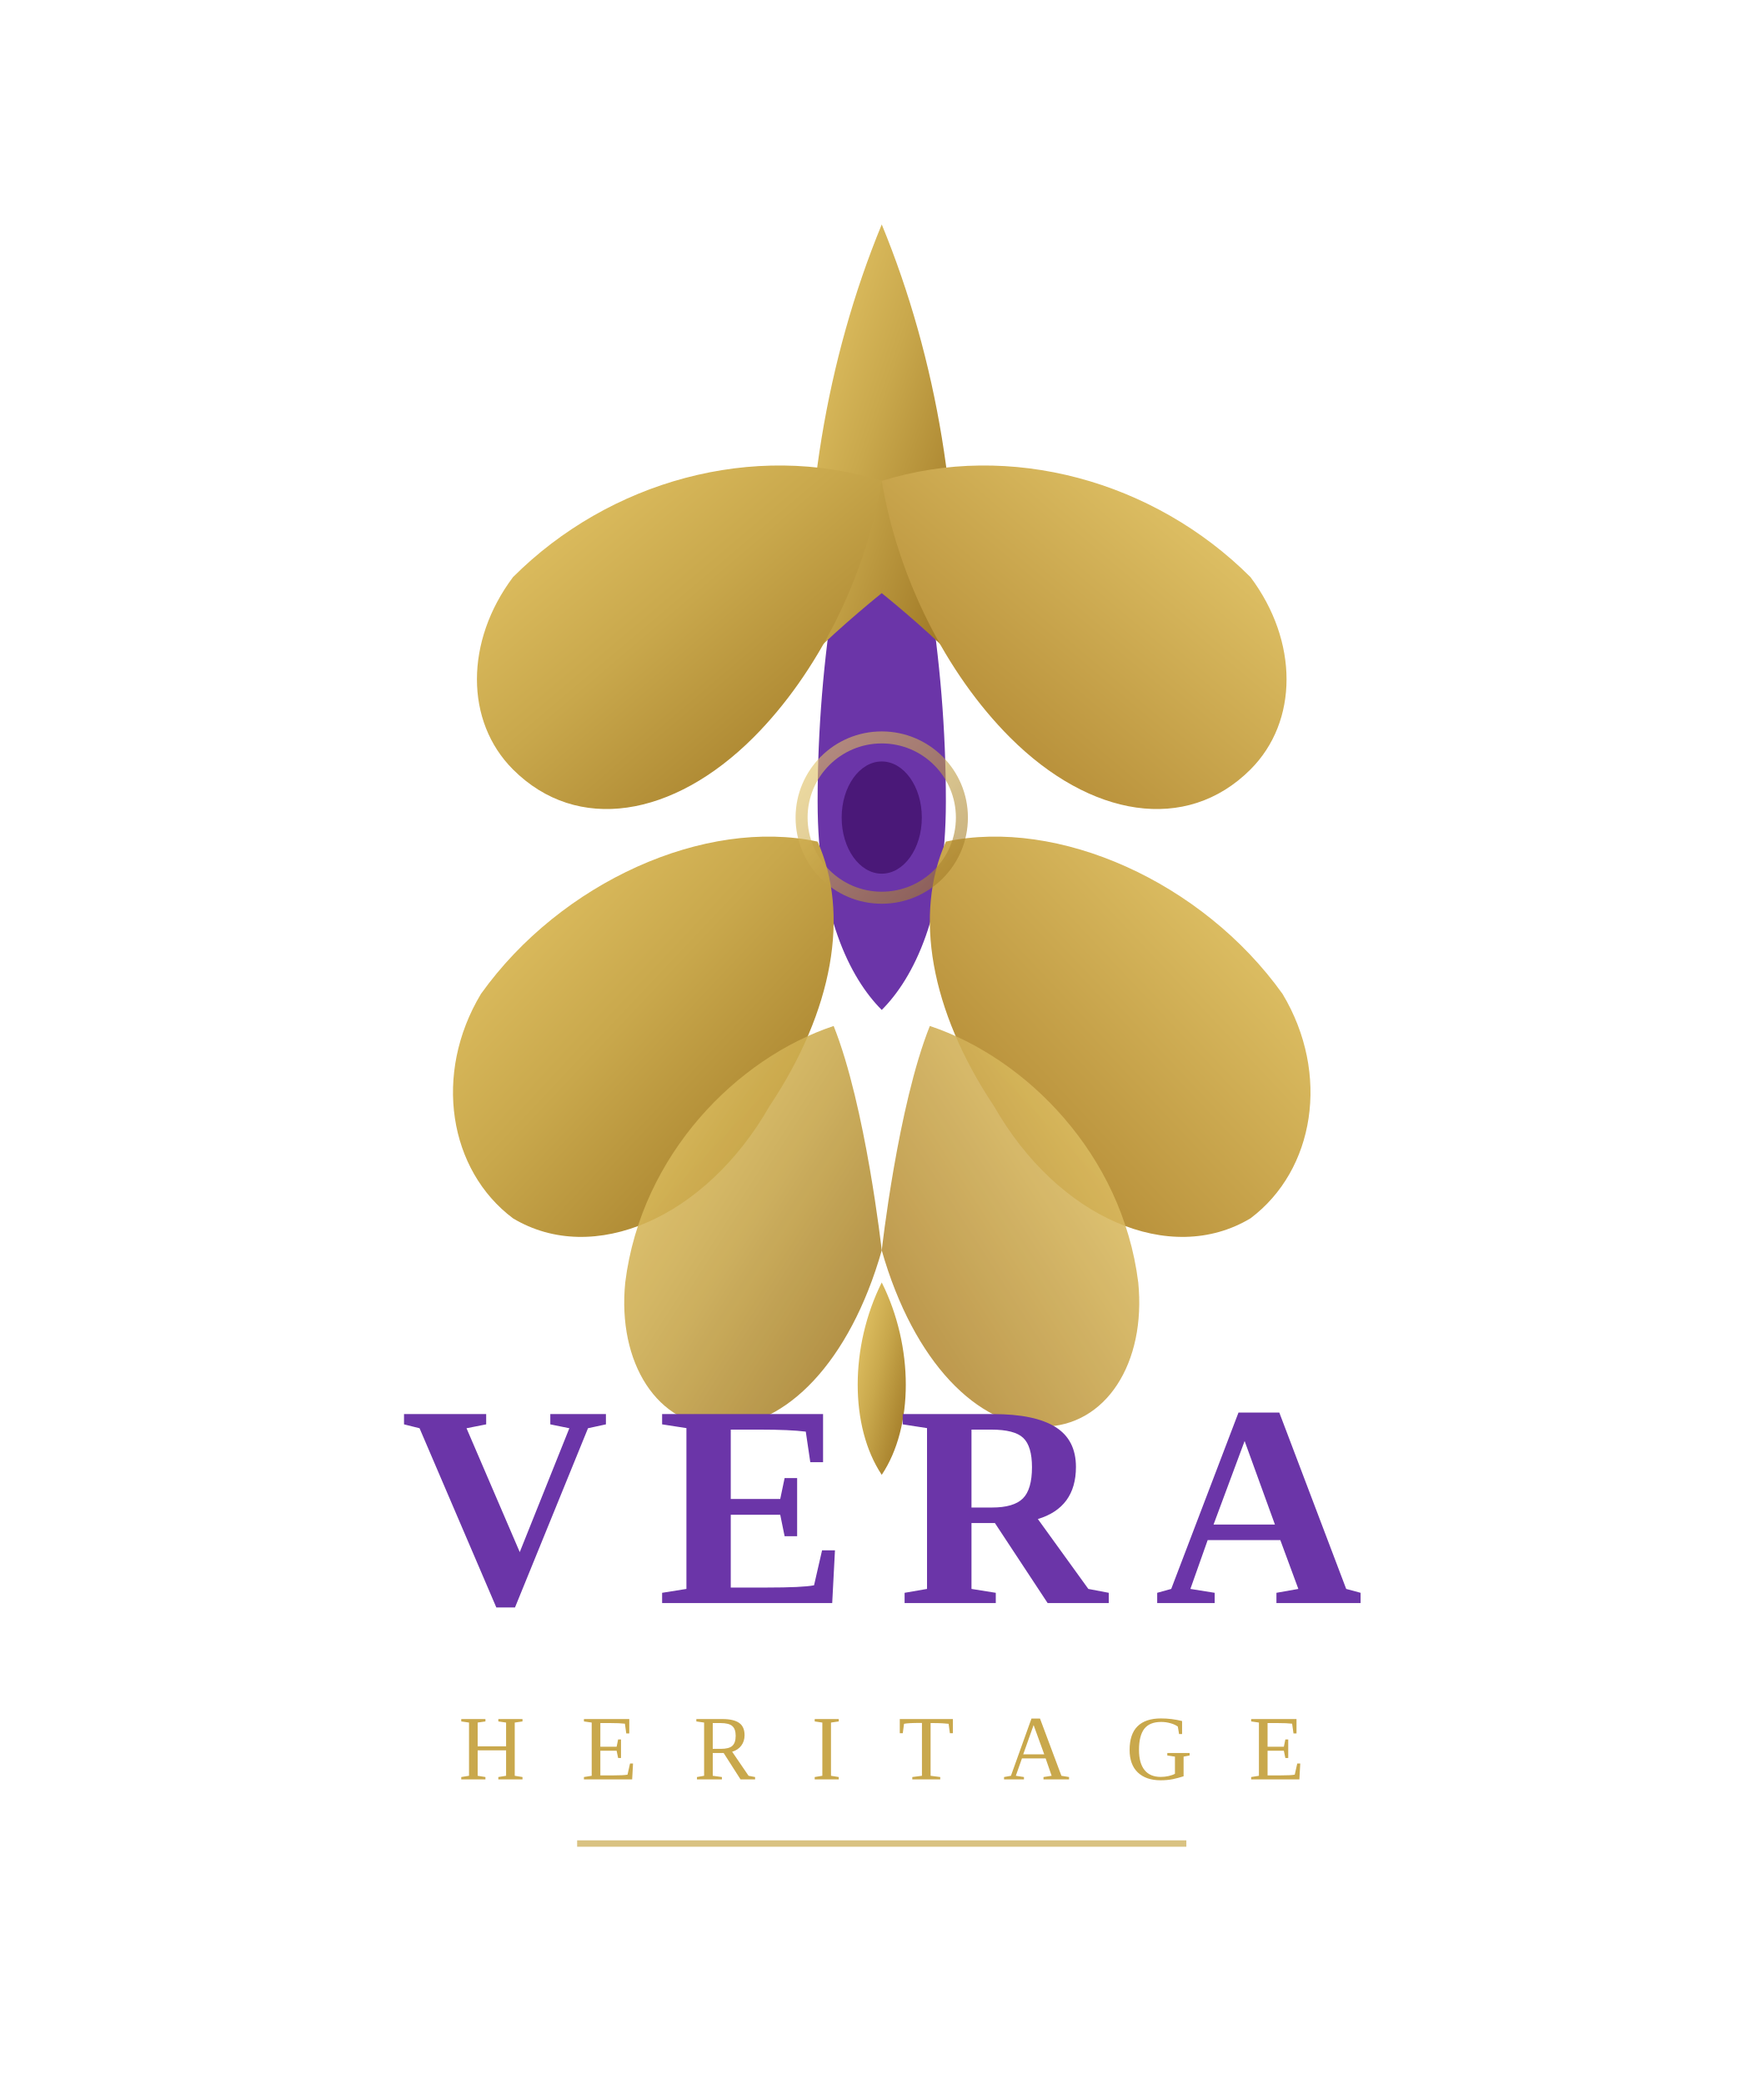
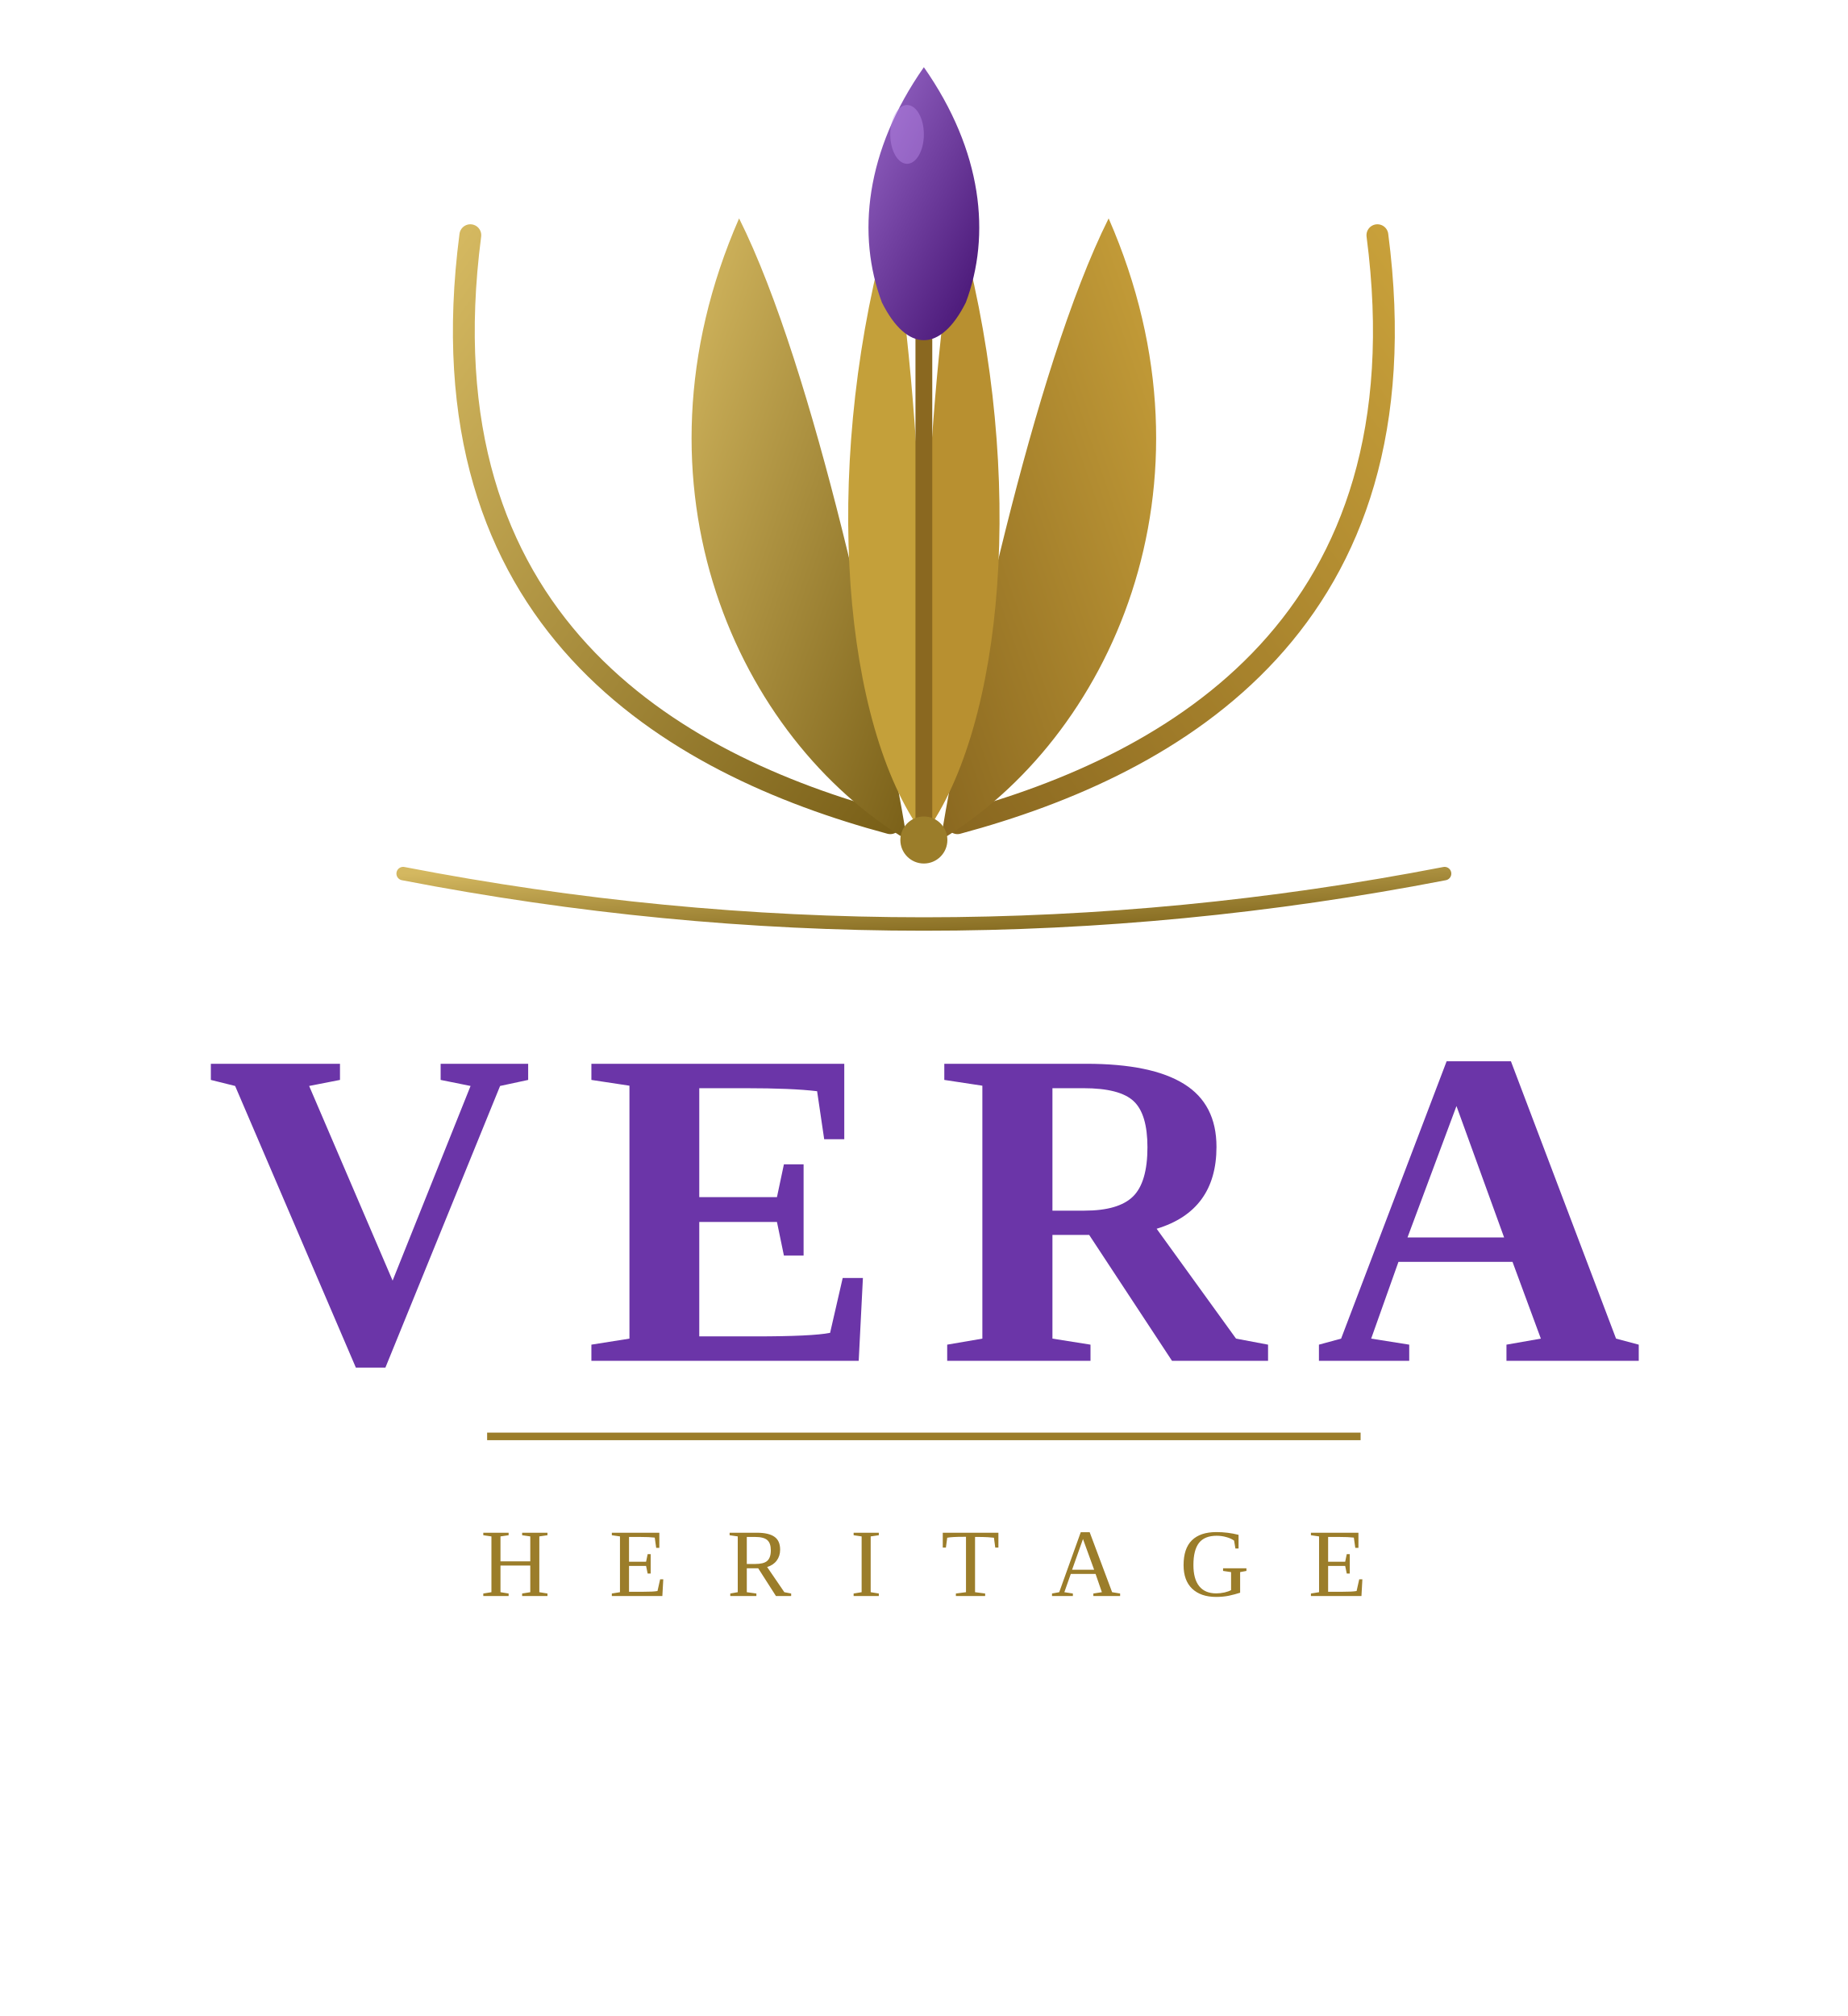
- <svg xmlns="http://www.w3.org/2000/svg" viewBox="0 0 220 260" fill="none">
+ <svg xmlns="http://www.w3.org/2000/svg" viewBox="0 0 220 240" width="220" height="240" role="img" aria-label="Vera Heritage Logo">
  <defs>
-     <linearGradient id="goldGrad" x1="0%" y1="0%" x2="100%" y2="100%">
-       <stop offset="0%" style="stop-color:#E8C96A" />
-       <stop offset="45%" style="stop-color:#C9A84C" />
-       <stop offset="100%" style="stop-color:#9A7220" />
+     <linearGradient id="g1" x1="0%" y1="0%" x2="100%" y2="100%">
+       <stop offset="0%" stop-color="#D4B860" />
+       <stop offset="100%" stop-color="#7A6018" />
    </linearGradient>
-     <linearGradient id="goldGrad2" x1="100%" y1="0%" x2="0%" y2="100%">
-       <stop offset="0%" style="stop-color:#EACF72" />
-       <stop offset="100%" style="stop-color:#A87C28" />
+     <linearGradient id="g2" x1="100%" y1="0%" x2="0%" y2="100%">
+       <stop offset="0%" stop-color="#C8A03A" />
+       <stop offset="100%" stop-color="#8A6820" />
+     </linearGradient>
+     <linearGradient id="gem" x1="0%" y1="0%" x2="80%" y2="100%">
+       <stop offset="0%" stop-color="#9868C8" />
+       <stop offset="100%" stop-color="#4A1878" />
    </linearGradient>
  </defs>
-   <g transform="translate(110, 100)">
-     <path d="M0,-52 C-5,-35 -8,-18 -8,0 C-8,14 -4,22 0,26 C4,22 8,14 8,0 C8,-18 5,-35 0,-52Z" fill="#6B35A8" />
-     <path d="M0,-72 C-7,-55 -10,-36 -9,-18 C-5,-22 0,-26 0,-26 C0,-26 5,-22 9,-18 C10,-36 7,-55 0,-72Z" fill="url(#goldGrad)" />
-     <path d="M0,-40 C-16,-45 -34,-40 -46,-28 C-52,-20 -52,-10 -46,-4 C-38,4 -26,2 -16,-8 C-8,-16 -2,-28 0,-40Z" fill="url(#goldGrad)" />
-     <path d="M0,-40 C16,-45 34,-40 46,-28 C52,-20 52,-10 46,-4 C38,4 26,2 16,-8 C8,-16 2,-28 0,-40Z" fill="url(#goldGrad2)" />
-     <path d="M-8,5 C-22,2 -40,10 -50,24 C-56,34 -54,46 -46,52 C-36,58 -22,52 -14,38 C-6,26 -4,14 -8,5Z" fill="url(#goldGrad)" />
-     <path d="M8,5 C22,2 40,10 50,24 C56,34 54,46 46,52 C36,58 22,52 14,38 C6,26 4,14 8,5Z" fill="url(#goldGrad2)" />
-     <path d="M-6,28 C-18,32 -30,44 -32,60 C-33,70 -28,78 -20,78 C-12,78 -4,70 0,56 C0,56 -2,38 -6,28Z" fill="url(#goldGrad)" opacity="0.88" />
-     <path d="M6,28 C18,32 30,44 32,60 C33,70 28,78 20,78 C12,78 4,70 0,56 C0,56 2,38 6,28Z" fill="url(#goldGrad2)" opacity="0.88" />
-     <path d="M0,60 C-4,68 -4,78 0,84 C4,78 4,68 0,60Z" fill="url(#goldGrad)" />
-     <circle cx="0" cy="2" r="10" fill="none" stroke="url(#goldGrad)" stroke-width="1.5" opacity="0.6" />
-     <ellipse cx="0" cy="2" rx="5" ry="7" fill="#4A1878" />
+   <g transform="translate(110,96)">
+     <path d="M -4,2 C -30,-5 -60,-22 -54,-68" stroke="url(#g1)" stroke-width="2.6" fill="none" stroke-linecap="round" stroke-linejoin="round" />
+     <path d="M  4,2 C  30,-5  60,-22  54,-68" stroke="url(#g2)" stroke-width="2.6" fill="none" stroke-linecap="round" stroke-linejoin="round" />
+     <path d="M -2,4 C -22,-8 -36,-38 -22,-70              C -13,-52 -5,-14 -2,4 Z" fill="url(#g1)" />
+     <path d="M  2,4 C  22,-8  36,-38  22,-70              C  13,-52  5,-14  2,4 Z" fill="url(#g2)" />
+     <path d="M -1,2 C -10,-12 -12,-42 -4,-70              C  0,-48  1,-10  -1,2 Z" fill="#C4A03A" />
+     <path d="M  1,2 C  10,-12  12,-42  4,-70              C   0,-48 -1,-10   1,2 Z" fill="#B89030" />
+     <line x1="0" y1="4" x2="0" y2="-76" stroke="#8A6820" stroke-width="2" stroke-linecap="round" />
+     <path d="M 0,-88 C -7,-78 -8,-68 -5,-60 C -2,-54 2,-54 5,-60 C 8,-68 7,-78 0,-88 Z" fill="url(#gem)" />
+     <ellipse cx="-2" cy="-80" rx="2" ry="3.5" fill="#C090F0" opacity="0.4" />
+     <path d="M -62,8 Q 0,20 62,8" stroke="url(#g1)" stroke-width="1.6" fill="none" stroke-linecap="round" />
+     <circle cx="0" cy="4" r="2.8" fill="#9B7D2A" />
  </g>
-   <text x="110" y="200" text-anchor="middle" font-family="Georgia, 'Times New Roman', serif" font-weight="700" font-size="36" fill="#6B35A8" letter-spacing="6">VERA</text>
-   <text x="110" y="222" text-anchor="middle" font-family="Georgia, 'Times New Roman', serif" font-weight="400" font-size="11.5" fill="#C9A84C" letter-spacing="7">HERITAGE</text>
-   <line x1="72" y1="230" x2="148" y2="230" stroke="#C9A84C" stroke-width="0.8" opacity="0.7" />
+   <text x="110" y="162" text-anchor="middle" font-family="Georgia, 'Times New Roman', serif" font-size="54" font-weight="700" fill="#6B35A8" letter-spacing="6">VERA</text>
+   <line x1="58" y1="171" x2="162" y2="171" stroke="#9B7D2A" stroke-width="0.9" />
+   <text x="110" y="190" text-anchor="middle" font-family="Georgia, 'Times New Roman', serif" font-size="11.5" fill="#9B7D2A" letter-spacing="7">HERITAGE</text>
</svg>
